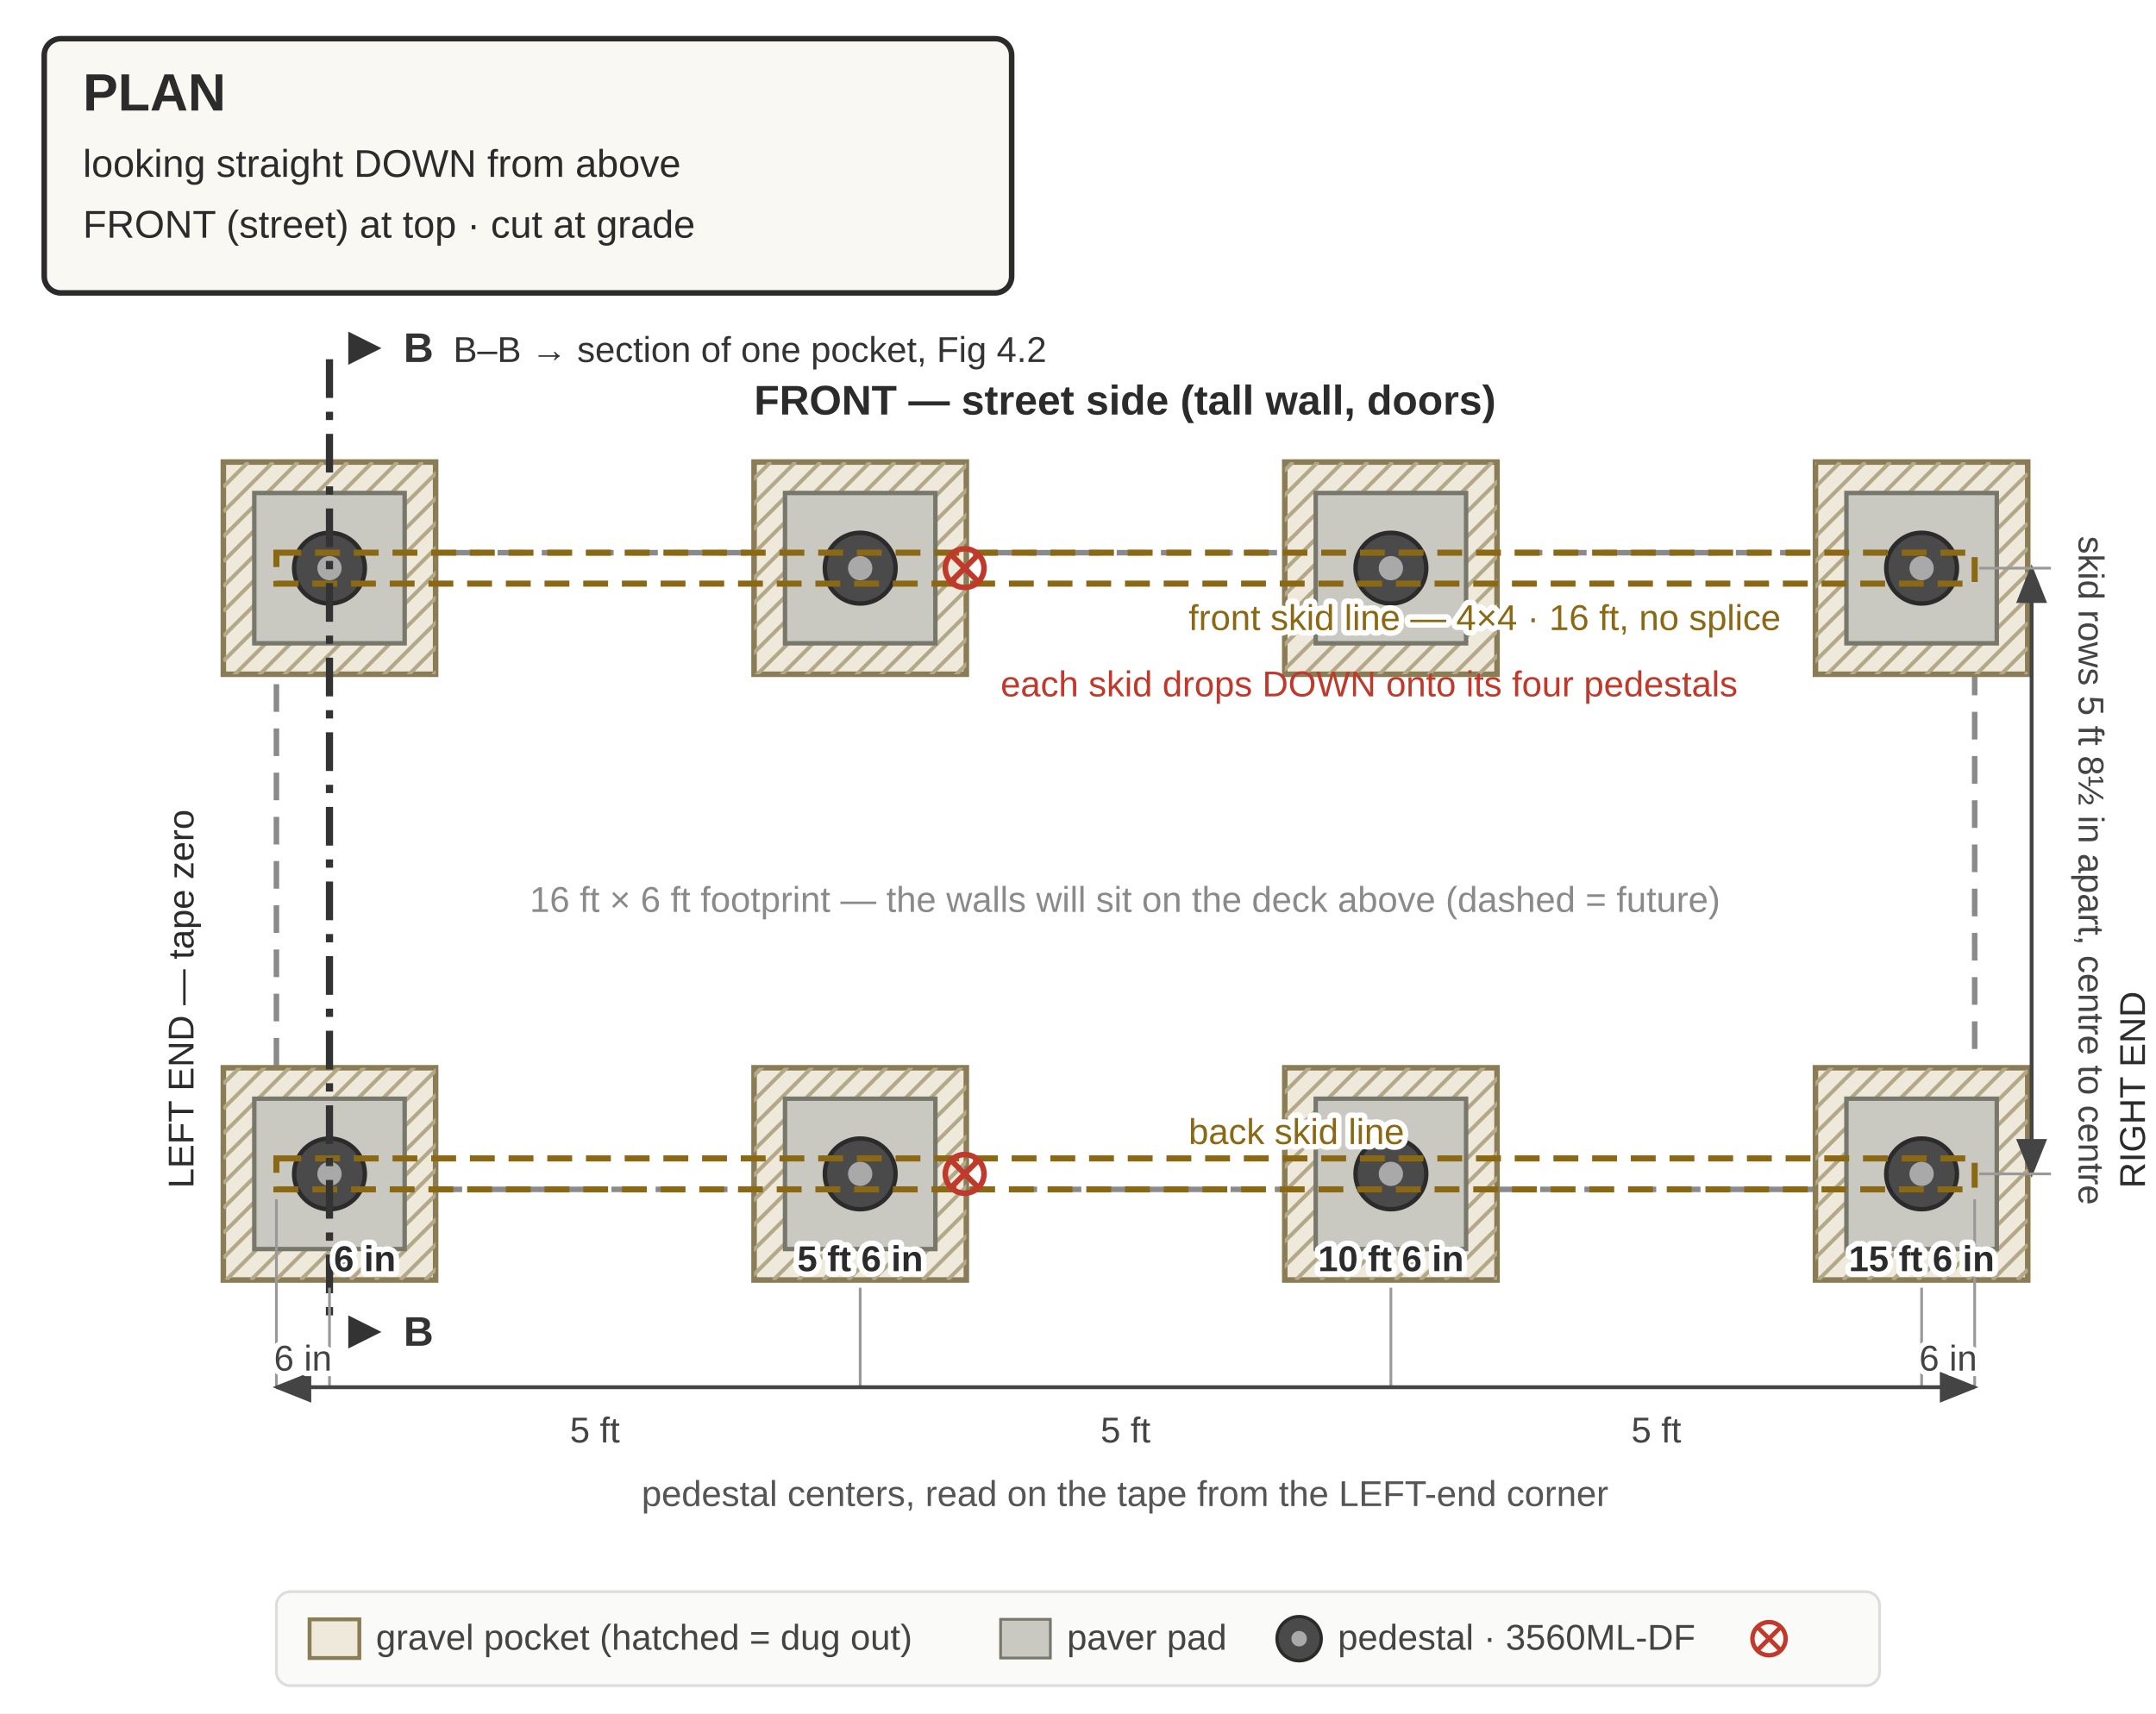
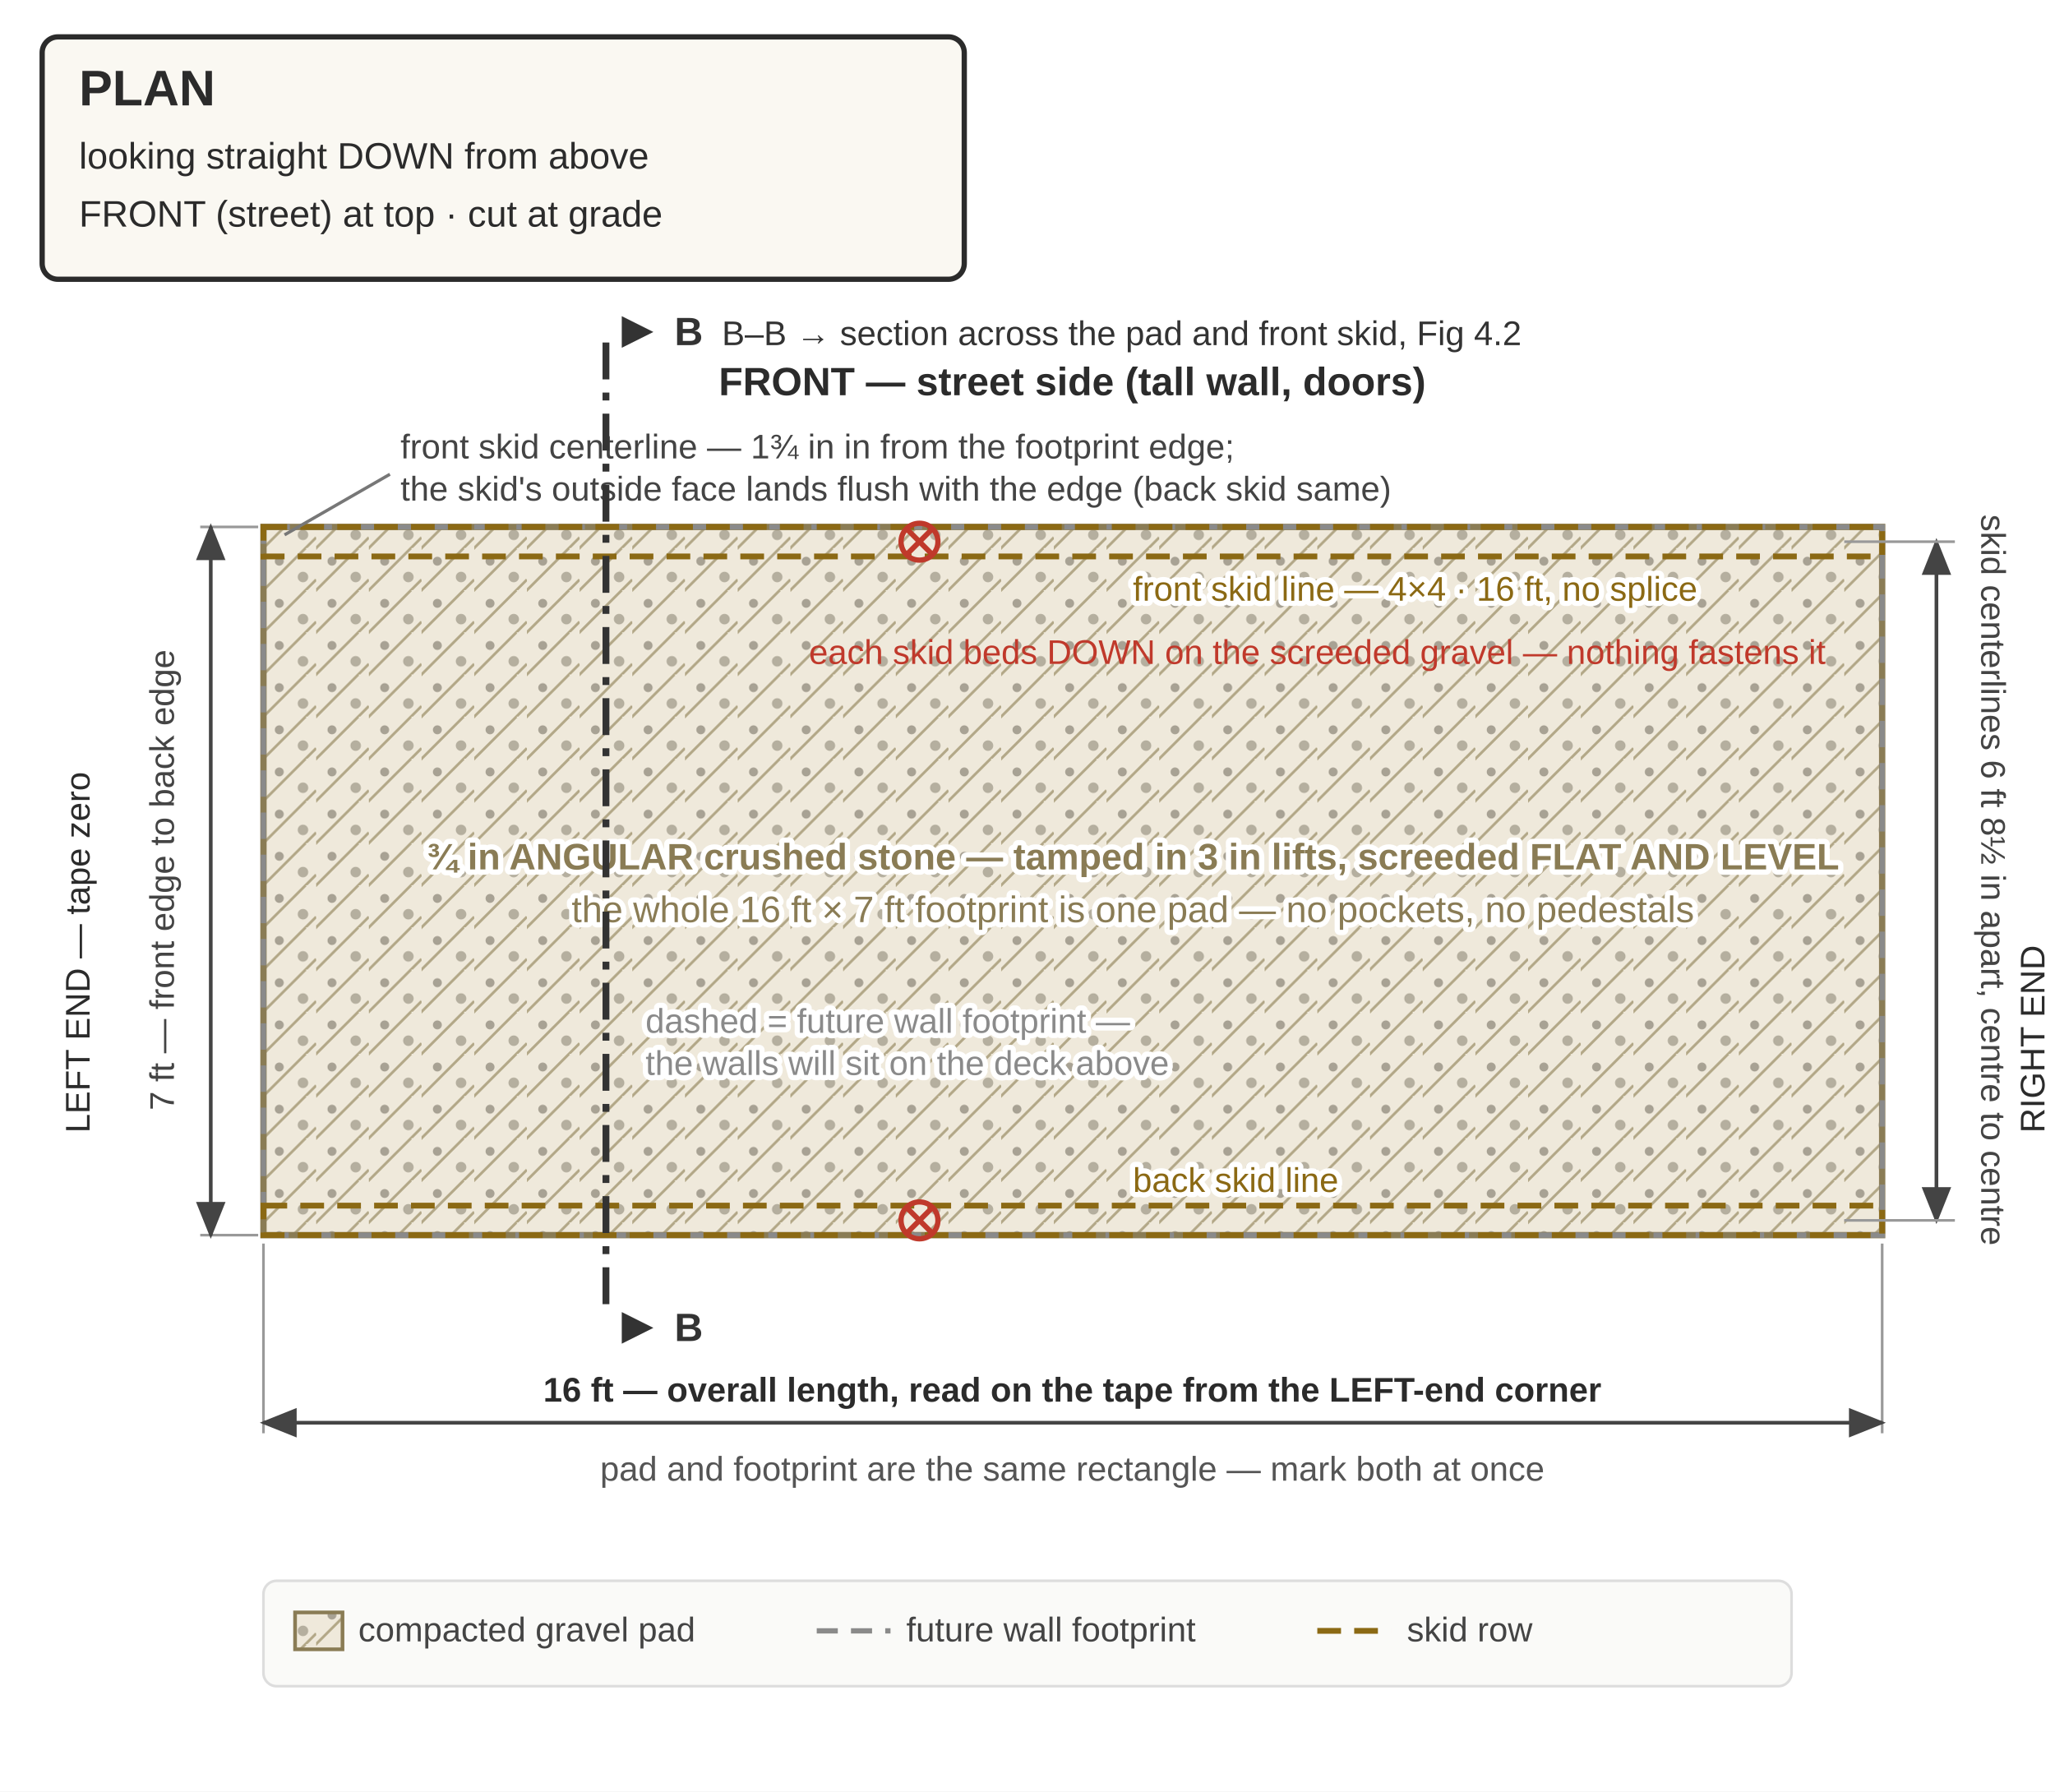
- <svg xmlns="http://www.w3.org/2000/svg" viewBox="0 0 780 620" font-family="Arial, Helvetica, sans-serif">
-   <rect width="780" height="620" fill="#ffffff" />
+ <svg xmlns="http://www.w3.org/2000/svg" viewBox="0 0 780 680" font-family="Arial, Helvetica, sans-serif">
+   <rect width="780" height="680" fill="#ffffff" />
  <defs>
    <marker id="dim04a" markerWidth="10" markerHeight="8" refX="9" refY="4" orient="auto">
      <path d="M0,0 L10,4 L0,8 Z" fill="#444" />
    </marker>
    <marker id="dim04as" markerWidth="10" markerHeight="8" refX="1" refY="4" orient="auto">
      <path d="M10,0 L0,4 L10,8 Z" fill="#444" />
    </marker>
+     <pattern id="pad04a" width="20" height="16" patternUnits="userSpaceOnUse">
+       <rect width="20" height="16" fill="#efe9db" />
+       <path d="M0,16 L16,0" stroke="#b3a888" stroke-width="1" />
+       <path d="M-4,4 L4,-4" stroke="#b3a888" stroke-width="1" />
+       <path d="M12,20 L20,12" stroke="#b3a888" stroke-width="1" />
+       <circle cx="6" cy="5" r="1.7" fill="#a8a294" />
+       <circle cx="15" cy="11" r="2" fill="#b5af9f" />
+     </pattern>
  </defs>
  <g>
    <rect x="16" y="14" width="350" height="92" fill="#faf8f2" stroke="#2b2b2b" stroke-width="2" rx="6" />
    <text x="30" y="40" font-size="19" font-weight="bold" fill="#2b2b2b">PLAN</text>
    <text x="30" y="64" font-size="14" fill="#2b2b2b">looking straight DOWN from above</text>
    <text x="30" y="86" font-size="14" fill="#2b2b2b">FRONT (street) at top · cut at grade</text>
  </g>
  <text x="407" y="150" text-anchor="middle" font-size="15" font-weight="bold" fill="#2b2b2b">FRONT — street side (tall wall, doors)</text>
-   <rect x="100" y="200" width="614.4" height="230.4" fill="none" stroke="#8a8a8a" stroke-width="2" stroke-dasharray="10,6" />
-   <text x="407" y="330" text-anchor="middle" font-size="13" fill="#8a8a8a">16 ft × 6 ft footprint — the walls will sit on the deck above (dashed = future)</text>
-   <clipPath id="pits04a">
-     <rect x="80.8" y="167.2" width="76.8" height="76.8" />
-     <rect x="272.8" y="167.2" width="76.8" height="76.8" />
-     <rect x="464.8" y="167.2" width="76.8" height="76.8" />
-     <rect x="656.8" y="167.2" width="76.8" height="76.8" />
-     <rect x="80.8" y="386.4" width="76.8" height="76.8" />
-     <rect x="272.8" y="386.4" width="76.8" height="76.8" />
-     <rect x="464.8" y="386.4" width="76.8" height="76.8" />
-     <rect x="656.8" y="386.4" width="76.8" height="76.8" />
-     <rect x="112" y="586" width="18" height="14" />
-   </clipPath>
-   <g fill="#efe9db" stroke="#8a7c55" stroke-width="2">
-     <rect x="80.8" y="167.2" width="76.8" height="76.8" />
-     <rect x="272.8" y="167.2" width="76.8" height="76.8" />
-     <rect x="464.8" y="167.2" width="76.8" height="76.8" />
-     <rect x="656.8" y="167.2" width="76.8" height="76.8" />
-     <rect x="80.8" y="386.4" width="76.8" height="76.8" />
-     <rect x="272.8" y="386.4" width="76.8" height="76.8" />
-     <rect x="464.8" y="386.4" width="76.8" height="76.8" />
-     <rect x="656.8" y="386.4" width="76.8" height="76.8" />
+   <rect x="100" y="200" width="614.4" height="268.8" fill="url(#pad04a)" stroke="#8a7c55" stroke-width="2.4" />
+   <g text-anchor="middle" font-size="14">
+     <g fill="#ffffff" stroke="#ffffff" stroke-width="4" stroke-linejoin="round">
+       <text x="430" y="330" font-weight="bold" fill="#ffffff" stroke="#ffffff">¾ in ANGULAR crushed stone — tamped in 3 in lifts, screeded FLAT AND LEVEL</text>
+       <text x="430" y="350">the whole 16 ft × 7 ft footprint is one pad — no pockets, no pedestals</text>
+     </g>
+     <text x="430" y="330" font-weight="bold" fill="#8a7c55">¾ in ANGULAR crushed stone — tamped in 3 in lifts, screeded FLAT AND LEVEL</text>
+     <text x="430" y="350" fill="#8a7c55">the whole 16 ft × 7 ft footprint is one pad — no pockets, no pedestals</text>
  </g>
-   <path clip-path="url(#pits04a)" fill="none" stroke="#b3a888" stroke-width="1.4" d="M80.8,167.2 L80.8,167.2M80.8,176.2 L89.8,167.2M80.8,185.2 L98.8,167.2M80.8,194.2 L107.8,167.2M80.8,203.2 L116.8,167.2M80.8,212.2 L125.8,167.2M80.8,221.2 L134.8,167.2M80.8,230.2 L143.8,167.2M80.8,239.2 L152.8,167.2M80.8,248.2 L161.8,167.2M80.8,257.2 L170.8,167.2M80.8,266.2 L179.8,167.2M80.8,275.2 L188.8,167.2M80.8,284.2 L197.8,167.2M80.8,293.2 L206.8,167.2M80.8,302.2 L215.8,167.2M80.8,311.2 L224.8,167.2M80.8,320.2 L233.8,167.2M80.8,329.2 L242.8,167.2M80.8,338.2 L251.8,167.2M80.8,347.2 L260.8,167.2M80.8,356.2 L269.8,167.2M80.8,365.2 L278.8,167.2M80.8,374.2 L287.8,167.2M80.8,383.2 L296.8,167.2M80.8,392.2 L305.8,167.2M80.8,401.2 L314.8,167.2M80.8,410.2 L323.8,167.2M80.8,419.2 L332.8,167.2M80.8,428.2 L341.8,167.2M80.8,437.2 L350.8,167.2M80.8,446.2 L359.8,167.2M80.8,455.2 L368.8,167.2M81.8,463.2 L377.8,167.2M90.8,463.2 L386.8,167.2M99.8,463.2 L395.8,167.2M108.8,463.2 L404.8,167.2M117.8,463.2 L413.8,167.2M126.8,463.2 L422.8,167.2M135.8,463.2 L431.8,167.2M144.8,463.2 L440.8,167.2M153.8,463.2 L449.8,167.2M162.8,463.2 L458.8,167.2M171.8,463.2 L467.8,167.2M180.8,463.2 L476.8,167.2M189.8,463.2 L485.8,167.2M198.8,463.2 L494.8,167.2M207.8,463.2 L503.8,167.2M216.8,463.2 L512.8,167.2M225.8,463.2 L521.8,167.2M234.8,463.2 L530.8,167.2M243.8,463.2 L539.8,167.2M252.8,463.2 L548.8,167.2M261.8,463.2 L557.8,167.2M270.8,463.2 L566.8,167.2M279.8,463.2 L575.8,167.2M288.8,463.2 L584.8,167.2M297.8,463.2 L593.8,167.2M306.8,463.2 L602.8,167.2M315.8,463.2 L611.8,167.2M324.8,463.2 L620.8,167.2M333.8,463.2 L629.8,167.2M342.8,463.2 L638.8,167.2M351.8,463.2 L647.8,167.2M360.8,463.2 L656.8,167.2M369.8,463.2 L665.8,167.2M378.8,463.2 L674.8,167.2M387.8,463.2 L683.8,167.2M396.8,463.2 L692.8,167.2M405.8,463.2 L701.8,167.2M414.8,463.2 L710.8,167.2M423.8,463.2 L719.8,167.2M432.8,463.2 L728.8,167.2M441.8,463.2 L733.6,171.4M450.8,463.2 L733.6,180.4M459.8,463.2 L733.6,189.4M468.8,463.2 L733.6,198.4M477.8,463.2 L733.6,207.4M486.8,463.2 L733.6,216.4M495.8,463.2 L733.6,225.4M504.8,463.2 L733.6,234.4M513.8,463.2 L733.6,243.4M522.8,463.2 L733.6,252.4M531.8,463.2 L733.6,261.4M540.8,463.2 L733.6,270.4M549.8,463.2 L733.6,279.4M558.8,463.2 L733.6,288.4M567.8,463.2 L733.6,297.4M576.8,463.2 L733.6,306.4M585.8,463.2 L733.6,315.4M594.8,463.2 L733.6,324.4M603.8,463.2 L733.6,333.4M612.8,463.2 L733.6,342.4M621.8,463.2 L733.6,351.4M630.8,463.2 L733.6,360.4M639.8,463.2 L733.6,369.4M648.8,463.2 L733.6,378.4M657.8,463.2 L733.6,387.4M666.8,463.2 L733.6,396.4M675.8,463.2 L733.6,405.4M684.8,463.2 L733.6,414.4M693.8,463.2 L733.6,423.4M702.8,463.2 L733.6,432.4M711.8,463.2 L733.6,441.4M720.8,463.2 L733.6,450.4M729.8,463.2 L733.6,459.4M112.0,586.0 L112.0,586.0M112.0,591.0 L117.0,586.0M112.0,596.0 L122.0,586.0M113.0,600.0 L127.0,586.0M118.0,600.0 L130.0,588.0M123.0,600.0 L130.0,593.0M128.0,600.0 L130.0,598.0" />
-   <g fill="#c9c9c1" stroke="#77776c" stroke-width="1.6">
-     <rect x="92" y="178.4" width="54.4" height="54.4" />
-     <rect x="284" y="178.4" width="54.4" height="54.4" />
-     <rect x="476" y="178.4" width="54.4" height="54.4" />
-     <rect x="668" y="178.4" width="54.4" height="54.4" />
-     <rect x="92" y="397.6" width="54.4" height="54.4" />
-     <rect x="284" y="397.6" width="54.4" height="54.4" />
-     <rect x="476" y="397.6" width="54.4" height="54.4" />
-     <rect x="668" y="397.6" width="54.4" height="54.4" />
-   </g>
-   <g>
-     <g fill="#4a4a4a" stroke="#2b2b2b" stroke-width="1.6">
-       <circle cx="119.2" cy="205.6" r="12.8" />
-       <circle cx="311.2" cy="205.6" r="12.8" />
-       <circle cx="503.2" cy="205.6" r="12.8" />
-       <circle cx="695.2" cy="205.6" r="12.8" />
-       <circle cx="119.2" cy="424.8" r="12.8" />
-       <circle cx="311.2" cy="424.8" r="12.8" />
-       <circle cx="503.2" cy="424.8" r="12.8" />
-       <circle cx="695.2" cy="424.8" r="12.8" />
+   <rect x="100" y="200" width="614.4" height="268.8" fill="none" stroke="#8a8a8a" stroke-width="2" stroke-dasharray="10,6" />
+   <g font-size="13" fill="#8a8a8a">
+     <g fill="#ffffff" stroke="#ffffff" stroke-width="4" stroke-linejoin="round">
+       <text x="245" y="392">dashed = future wall footprint —</text>
+       <text x="245" y="408">the walls will sit on the deck above</text>
    </g>
-     <g fill="#a9a9a9">
-       <circle cx="119.2" cy="205.6" r="4.4" />
-       <circle cx="311.2" cy="205.6" r="4.4" />
-       <circle cx="503.2" cy="205.6" r="4.4" />
-       <circle cx="695.2" cy="205.6" r="4.4" />
-       <circle cx="119.2" cy="424.8" r="4.4" />
-       <circle cx="311.2" cy="424.8" r="4.4" />
-       <circle cx="503.2" cy="424.8" r="4.4" />
-       <circle cx="695.2" cy="424.8" r="4.4" />
-     </g>
+     <text x="245" y="392">dashed = future wall footprint —</text>
+     <text x="245" y="408">the walls will sit on the deck above</text>
  </g>
  <g fill="none" stroke="#8B6914" stroke-width="2.2" stroke-dasharray="9,5">
    <rect x="100" y="200" width="614.4" height="11.2" />
-     <rect x="100" y="419.2" width="614.4" height="11.2" />
+     <rect x="100" y="457.6" width="614.4" height="11.2" />
  </g>
  <g font-size="13" fill="#8B6914">
    <g fill="#ffffff" stroke="#ffffff" stroke-width="4" stroke-linejoin="round">
      <text x="430" y="228">front skid line — 4×4 · 16 ft, no splice</text>
-       <text x="430" y="414">back skid line</text>
+       <text x="430" y="452.4">back skid line</text>
    </g>
    <text x="430" y="228">front skid line — 4×4 · 16 ft, no splice</text>
-     <text x="430" y="414">back skid line</text>
+     <text x="430" y="452.4">back skid line</text>
  </g>
  <g stroke="#c0392b" stroke-width="2" fill="none">
    <circle cx="349" cy="205.6" r="7" />
    <line x1="344" y1="200.6" x2="354" y2="210.6" />
    <line x1="354" y1="200.6" x2="344" y2="210.6" />
-     <circle cx="349" cy="424.8" r="7" />
-     <line x1="344" y1="419.8" x2="354" y2="429.8" />
-     <line x1="354" y1="419.8" x2="344" y2="429.8" />
+     <circle cx="349" cy="463.2" r="7" />
+     <line x1="344" y1="458.2" x2="354" y2="468.2" />
+     <line x1="354" y1="458.2" x2="344" y2="468.2" />
  </g>
-   <text x="362" y="252" font-size="13" fill="#c0392b">each skid drops DOWN onto its four pedestals</text>
-   <line x1="119.2" y1="130" x2="119.2" y2="478" stroke="#333" stroke-width="2.6" stroke-dasharray="14,5,3,5" />
-   <path d="M138,126 L126,120 L126,132 Z" fill="#333" />
-   <path d="M138,482 L126,476 L126,488 Z" fill="#333" />
-   <text x="146" y="131" font-size="15" font-weight="bold" fill="#333">B</text>
-   <text x="146" y="487" font-size="15" font-weight="bold" fill="#333">B</text>
-   <text x="164" y="131" font-size="13" fill="#333">B–B → section of one pocket, Fig 4.2</text>
+   <text x="500" y="252" text-anchor="middle" font-size="13" fill="#c0392b">each skid beds DOWN on the screeded gravel — nothing fastens it</text>
+   <path d="M148,180 L108,203" stroke="#777" stroke-width="1.2" fill="none" />
+   <g font-size="13" fill="#444">
+     <g fill="#ffffff" stroke="#ffffff" stroke-width="4" stroke-linejoin="round">
+       <text x="152" y="174">front skid centerline — 1¾ in in from the footprint edge;</text>
+       <text x="152" y="190">the skid's outside face lands flush with the edge (back skid same)</text>
+     </g>
+     <text x="152" y="174">front skid centerline — 1¾ in in from the footprint edge;</text>
+     <text x="152" y="190">the skid's outside face lands flush with the edge (back skid same)</text>
+   </g>
+   <line x1="230" y1="130" x2="230" y2="500" stroke="#333" stroke-width="2.6" stroke-dasharray="14,5,3,5" />
+   <path d="M248,126 L236,120 L236,132 Z" fill="#333" />
+   <path d="M248,504 L236,498 L236,510 Z" fill="#333" />
+   <text x="256" y="131" font-size="15" font-weight="bold" fill="#333">B</text>
+   <text x="256" y="509" font-size="15" font-weight="bold" fill="#333">B</text>
+   <text x="274" y="131" font-size="13" fill="#333">B–B → section across the pad and front skid, Fig 4.2</text>
  <g stroke="#999" stroke-width="1">
-     <line x1="100" y1="434" x2="100" y2="502" />
-     <line x1="119.2" y1="466" x2="119.2" y2="502" />
-     <line x1="311.2" y1="466" x2="311.2" y2="502" />
-     <line x1="503.2" y1="466" x2="503.2" y2="502" />
-     <line x1="695.2" y1="466" x2="695.2" y2="502" />
-     <line x1="714.4" y1="434" x2="714.4" y2="502" />
+     <line x1="100" y1="472" x2="100" y2="544" />
+     <line x1="714.4" y1="472" x2="714.4" y2="544" />
  </g>
-   <line x1="100" y1="502" x2="714.4" y2="502" stroke="#444" stroke-width="1.4" marker-start="url(#dim04as)" marker-end="url(#dim04a)" />
+   <line x1="100" y1="540" x2="714.4" y2="540" stroke="#444" stroke-width="1.4" marker-start="url(#dim04as)" marker-end="url(#dim04a)" />
  <g font-size="13" text-anchor="middle">
-     <g fill="#ffffff" stroke="#ffffff" stroke-width="4" stroke-linejoin="round">
-       <text x="109.6" y="496">6 in</text>
-       <text x="215.2" y="522">5 ft</text>
-       <text x="407.2" y="522">5 ft</text>
-       <text x="599.2" y="522">5 ft</text>
-       <text x="704.8" y="496">6 in</text>
+     <g fill="#ffffff" stroke="#ffffff" stroke-width="4" stroke-linejoin="round" font-weight="bold">
+       <text x="407" y="532">16 ft — overall length, read on the tape from the LEFT-end corner</text>
    </g>
-     <g fill="#444">
-       <text x="109.6" y="496">6 in</text>
-       <text x="215.2" y="522">5 ft</text>
-       <text x="407.2" y="522">5 ft</text>
-       <text x="599.2" y="522">5 ft</text>
-       <text x="704.8" y="496">6 in</text>
-     </g>
-     <g fill="#ffffff" stroke="#ffffff" stroke-width="4" stroke-linejoin="round" font-weight="bold">
-       <text x="132" y="460">6 in</text>
-       <text x="311.2" y="460">5 ft 6 in</text>
-       <text x="503.2" y="460">10 ft 6 in</text>
-       <text x="695.2" y="460">15 ft 6 in</text>
-     </g>
-     <g fill="#2b2b2b" font-weight="bold">
-       <text x="132" y="460">6 in</text>
-       <text x="311.2" y="460">5 ft 6 in</text>
-       <text x="503.2" y="460">10 ft 6 in</text>
-       <text x="695.2" y="460">15 ft 6 in</text>
-     </g>
+     <text x="407" y="532" font-weight="bold" fill="#2b2b2b">16 ft — overall length, read on the tape from the LEFT-end corner</text>
  </g>
-   <text x="407" y="545" text-anchor="middle" font-size="13" fill="#555">pedestal centers, read on the tape from the LEFT-end corner</text>
-   <line x1="735" y1="205.6" x2="735" y2="424.8" stroke="#444" stroke-width="1.4" marker-start="url(#dim04as)" marker-end="url(#dim04a)" />
-   <line x1="716" y1="205.6" x2="742" y2="205.6" stroke="#999" stroke-width="1" />
-   <line x1="716" y1="424.8" x2="742" y2="424.8" stroke="#999" stroke-width="1" />
-   <text x="752" y="315" font-size="13" fill="#444" transform="rotate(90,752,315)" text-anchor="middle">skid rows 5 ft 8½ in apart, centre to centre</text>
-   <text x="70" y="430" font-size="13" fill="#2b2b2b" transform="rotate(-90,70,430)">LEFT END — tape zero</text>
+   <text x="407" y="562" text-anchor="middle" font-size="13" fill="#555">pad and footprint are the same rectangle — mark both at once</text>
+   <g stroke="#999" stroke-width="1">
+     <line x1="76" y1="200" x2="98" y2="200" />
+     <line x1="76" y1="468.8" x2="98" y2="468.8" />
+   </g>
+   <line x1="80" y1="200" x2="80" y2="468.8" stroke="#444" stroke-width="1.4" marker-start="url(#dim04as)" marker-end="url(#dim04a)" />
+   <text x="66" y="334" font-size="13" fill="#444" transform="rotate(-90,66,334)" text-anchor="middle">7 ft — front edge to back edge</text>
+   <line x1="735" y1="205.6" x2="735" y2="463.2" stroke="#444" stroke-width="1.4" marker-start="url(#dim04as)" marker-end="url(#dim04a)" />
+   <line x1="700" y1="205.6" x2="742" y2="205.6" stroke="#999" stroke-width="1" />
+   <line x1="700" y1="463.2" x2="742" y2="463.2" stroke="#999" stroke-width="1" />
+   <text x="752" y="334" font-size="13" fill="#444" transform="rotate(90,752,334)" text-anchor="middle">skid centerlines 6 ft 8½ in apart, centre to centre</text>
+   <text x="34" y="430" font-size="13" fill="#2b2b2b" transform="rotate(-90,34,430)">LEFT END — tape zero</text>
  <text x="776" y="430" font-size="13" fill="#2b2b2b" transform="rotate(-90,776,430)">RIGHT END</text>
  <g font-size="13" fill="#444">
-     <rect x="100" y="576" width="580" height="34" fill="#fafaf8" stroke="#ddd" rx="5" />
-     <rect x="112" y="586" width="18" height="14" fill="#efe9db" stroke="#8a7c55" stroke-width="1.4" />
-     <text x="136" y="597">gravel pocket (hatched = dug out)</text>
-     <rect x="362" y="586" width="18" height="14" fill="#c9c9c1" stroke="#77776c" />
-     <text x="386" y="597">paver pad</text>
-     <circle cx="470" cy="593" r="8" fill="#4a4a4a" stroke="#2b2b2b" stroke-width="1.2" />
-     <circle cx="470" cy="593" r="2.8" fill="#a9a9a9" />
-     <text x="484" y="597">pedestal · 3560ML-DF</text>
-     <circle cx="640" cy="593" r="6" fill="none" stroke="#c0392b" stroke-width="1.6" />
-     <line x1="635.8" y1="588.8" x2="644.2" y2="597.2" stroke="#c0392b" stroke-width="1.6" />
-     <line x1="644.2" y1="588.8" x2="635.8" y2="597.2" stroke="#c0392b" stroke-width="1.6" />
+     <rect x="100" y="600" width="580" height="40" fill="#fafaf8" stroke="#ddd" rx="5" />
+     <rect x="112" y="612" width="18" height="14" fill="url(#pad04a)" stroke="#8a7c55" stroke-width="1.4" />
+     <text x="136" y="623">compacted gravel pad</text>
+     <line x1="310" y1="619" x2="338" y2="619" stroke="#8a8a8a" stroke-width="2" stroke-dasharray="8,5" />
+     <text x="344" y="623">future wall footprint</text>
+     <line x1="500" y1="619" x2="528" y2="619" stroke="#8B6914" stroke-width="2.2" stroke-dasharray="9,5" />
+     <text x="534" y="623">skid row</text>
  </g>
</svg>
